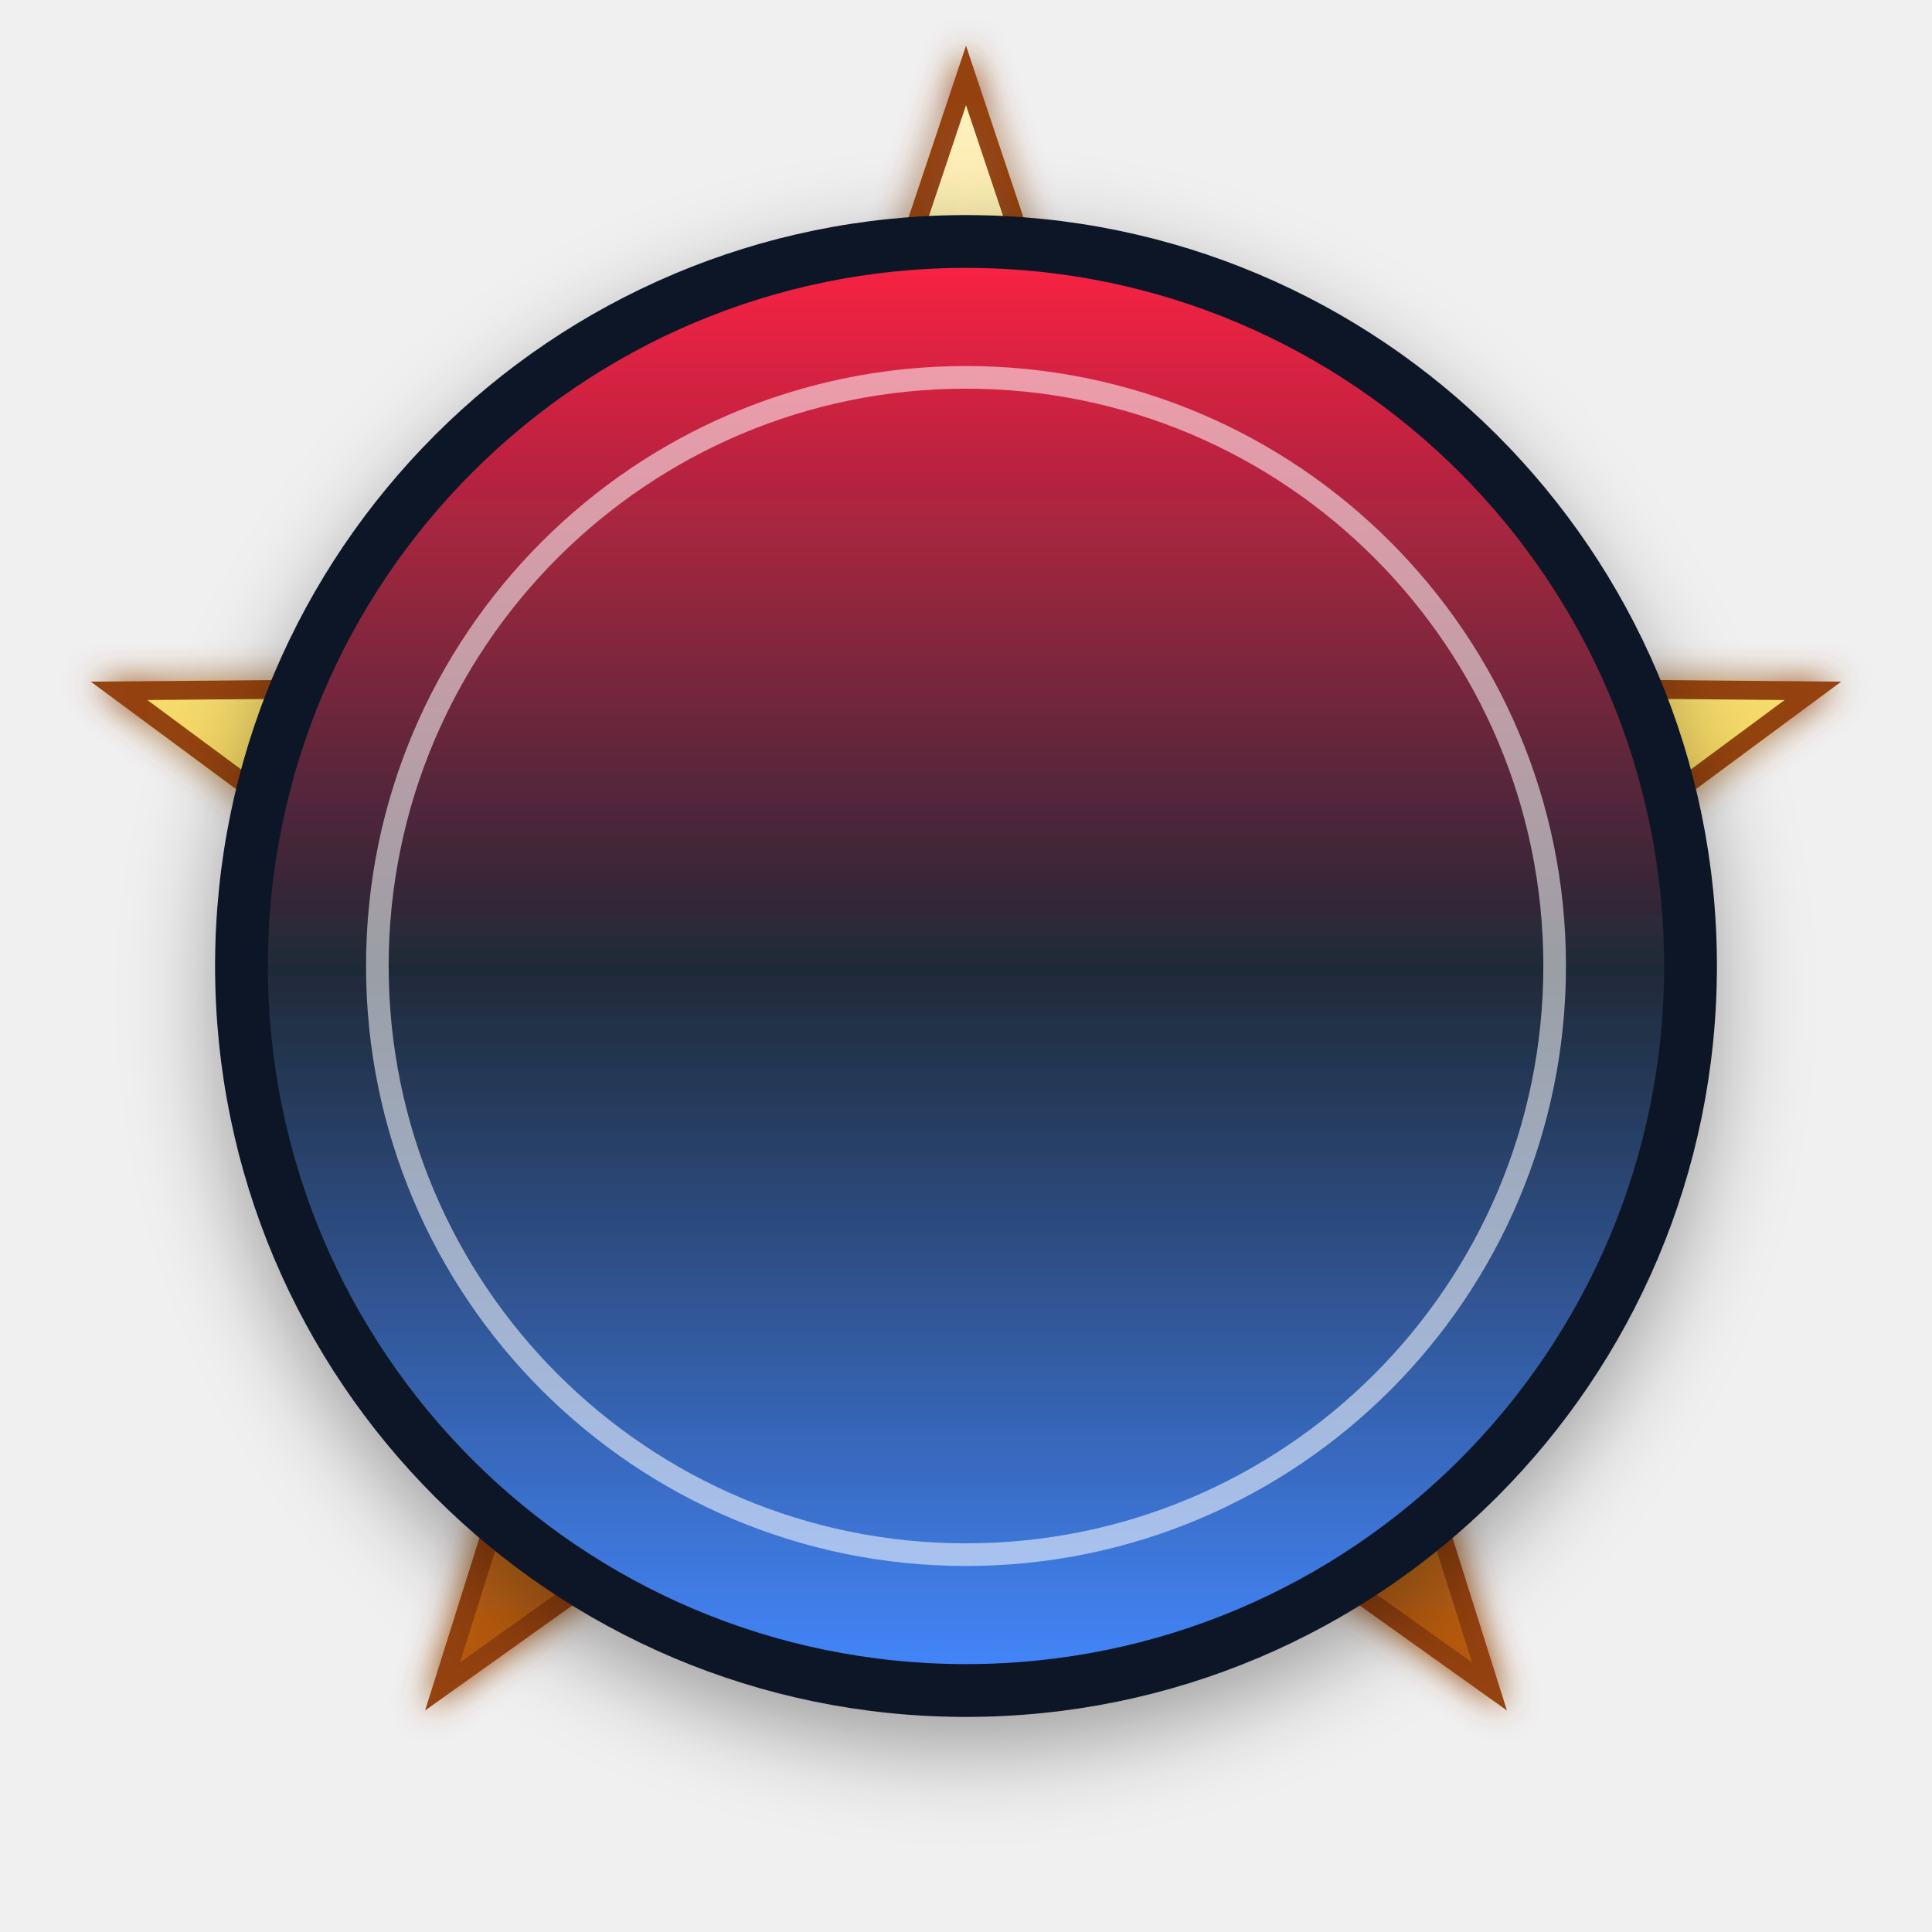
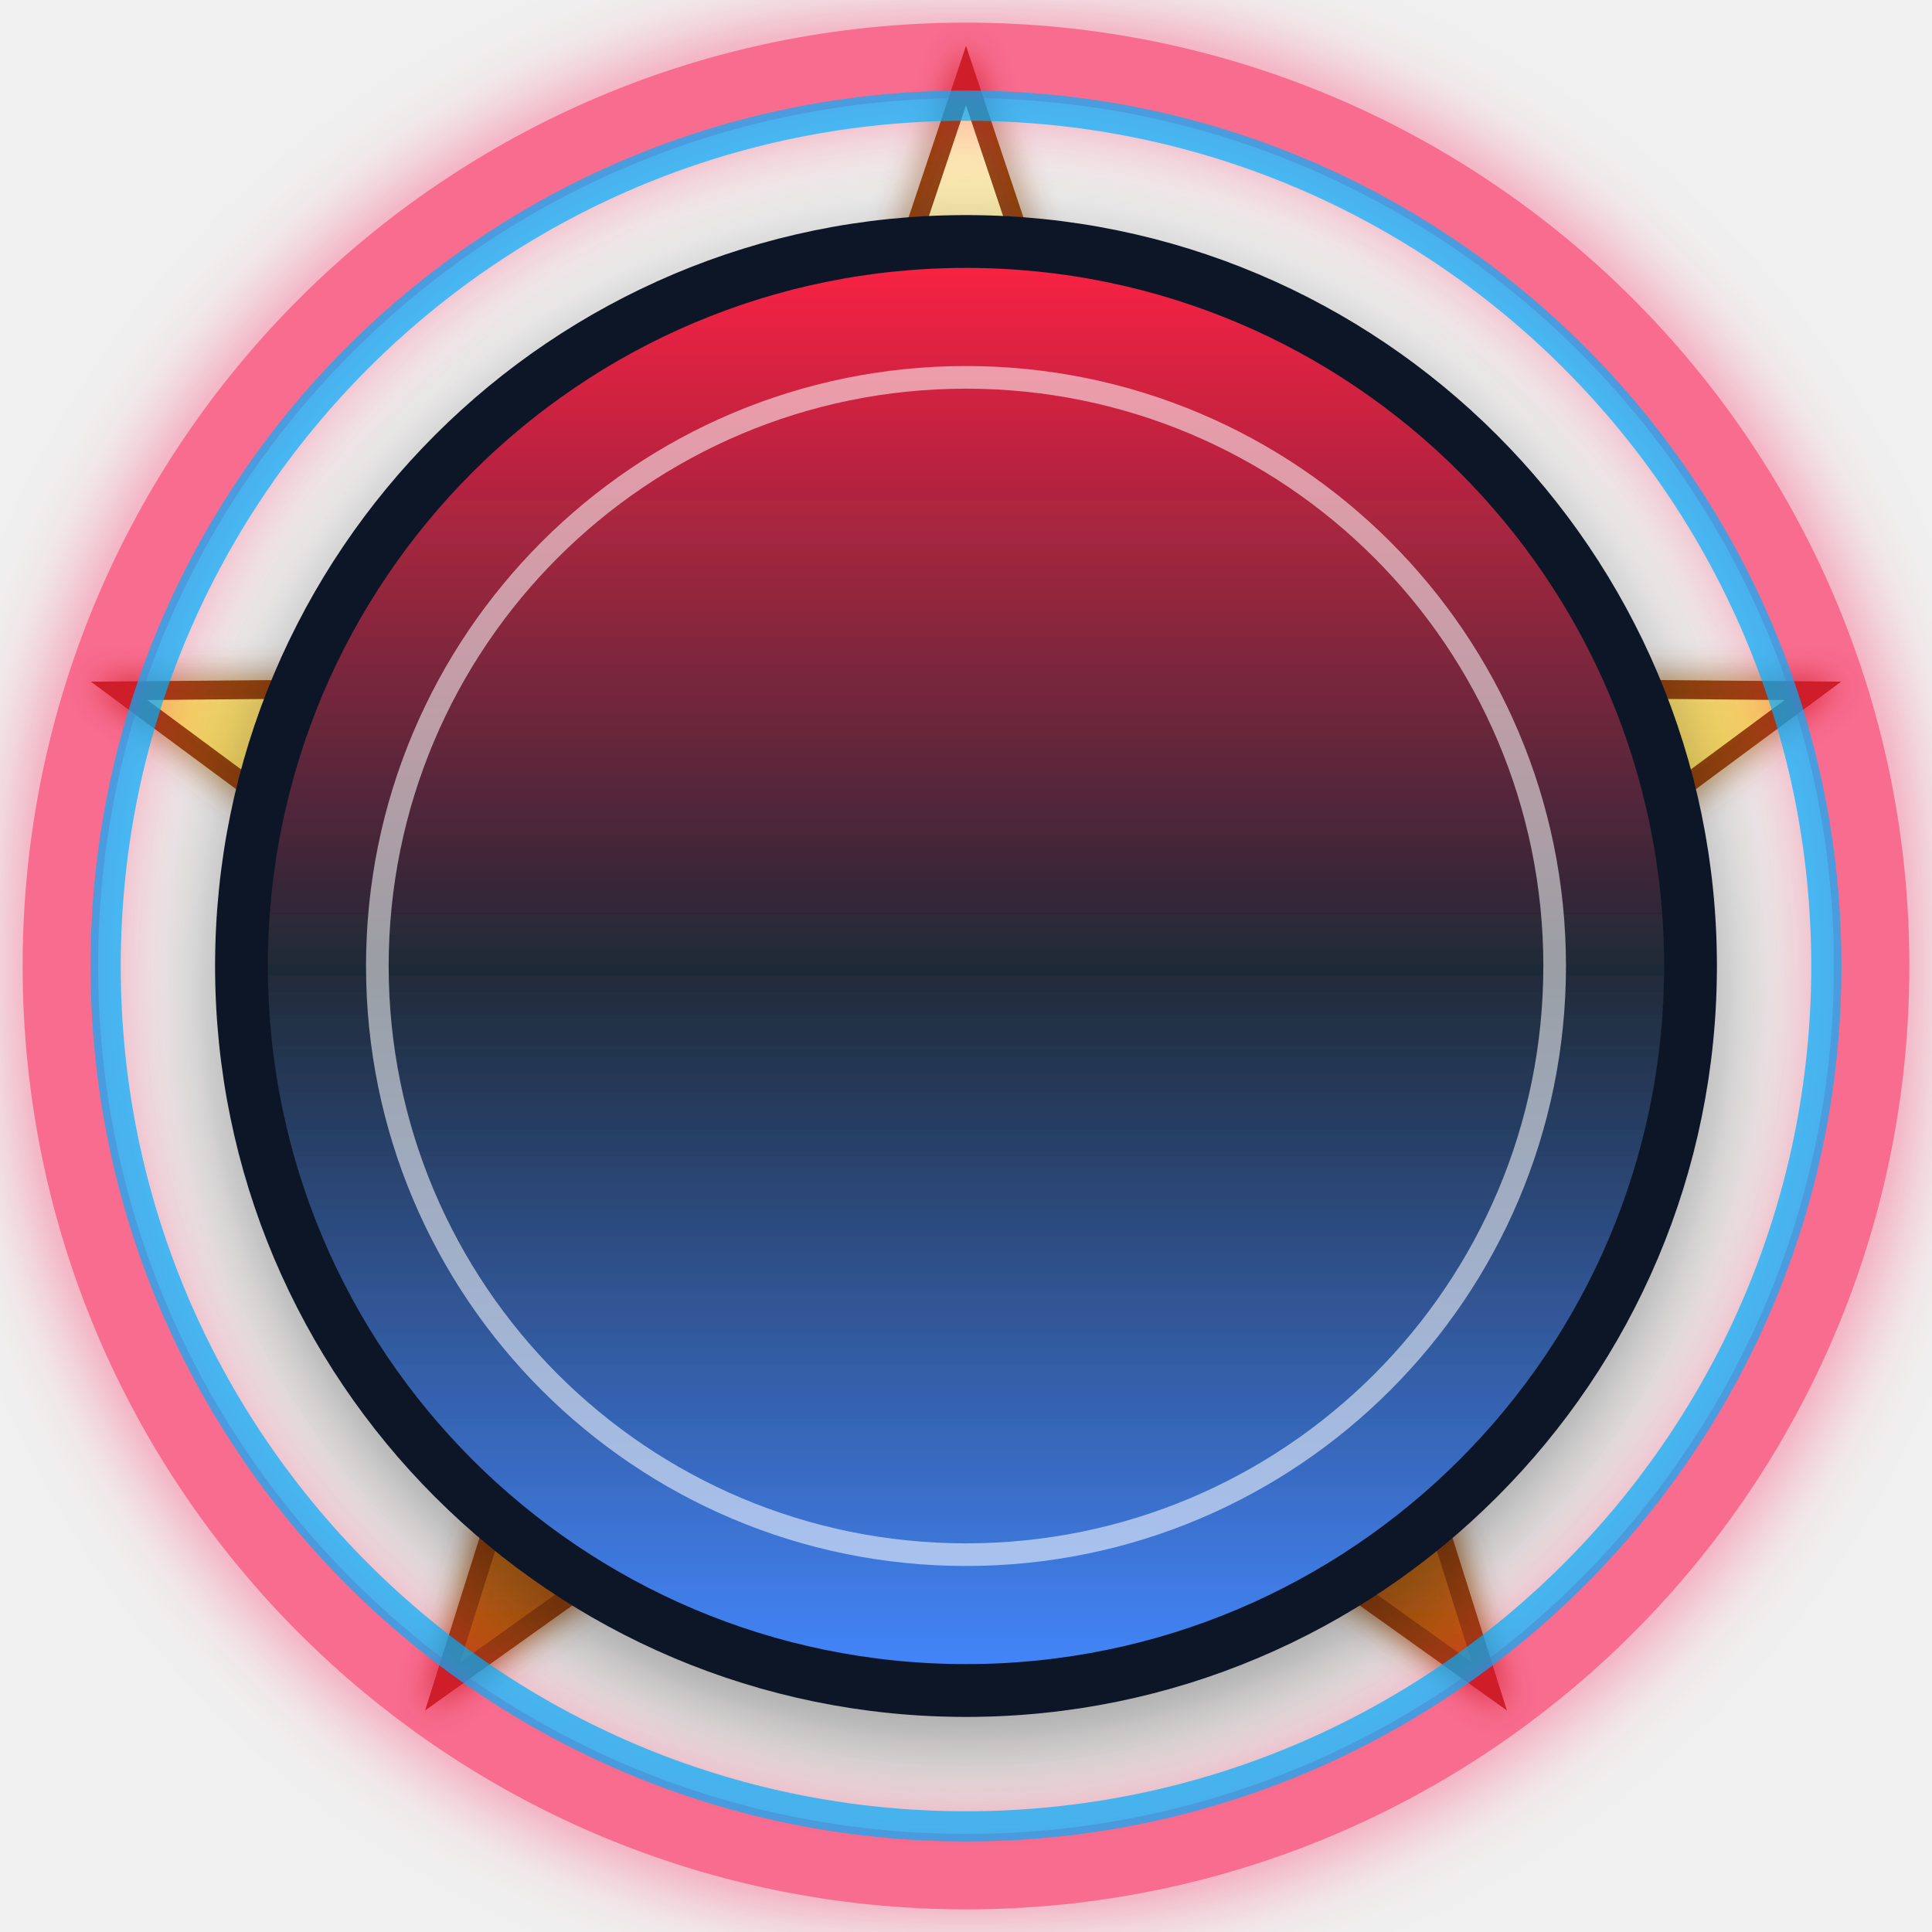
<svg xmlns="http://www.w3.org/2000/svg" width="256" height="256" viewBox="0 0 256 256" role="img" aria-label="Pro RGB badge">
  <defs>
    <linearGradient id="g" x1="0" y1="0" x2="0" y2="1">
      <stop offset="0%" stop-color="#ff2244">
        <animate attributeName="stop-color" values="#ff2244;#22ff66;#4488ff;#ff2244" dur="2.8s" repeatCount="indefinite" />
      </stop>
      <stop offset="50%" stop-color="#1F2937">
        <animate attributeName="stop-color" values="#2a1020;#102a18;#101828;#2a1020" dur="2.8s" repeatCount="indefinite" />
      </stop>
      <stop offset="100%" stop-color="#4488ff">
        <animate attributeName="stop-color" values="#4488ff;#ff2244;#22ff66;#4488ff" dur="2.8s" repeatCount="indefinite" />
      </stop>
    </linearGradient>
+     <filter id="rainbowGlow" x="-60%" y="-60%" width="220%" height="220%">
+       <feGaussianBlur stdDeviation="6" result="blur" />
+       <feMerge>
+         <feMergeNode in="blur" />
+         <feMergeNode in="SourceGraphic" />
+       </feMerge>
+     </filter>
    <linearGradient id="starMetal" x1="0" y1="0" x2="0" y2="1">
      <stop offset="0%" stop-color="#FFF3C4" />
      <stop offset="45%" stop-color="#F6D860" />
      <stop offset="100%" stop-color="#B45309" />
    </linearGradient>
    <filter id="starGlow" x="-30%" y="-30%" width="160%" height="160%">
      <feGaussianBlur stdDeviation="2.2" result="b" />
      <feMerge>
        <feMergeNode in="b" />
        <feMergeNode in="SourceGraphic" />
      </feMerge>
    </filter>
    <linearGradient id="innerStarMetal" x1="0" y1="0" x2="0" y2="1">
      <stop offset="0%" stop-color="#FFF3C4" />
      <stop offset="45%" stop-color="#F6D860" />
      <stop offset="100%" stop-color="#B45309" />
    </linearGradient>
    <filter id="shadow" x="-40%" y="-40%" width="180%" height="180%">
      <feDropShadow dx="0" dy="4" stdDeviation="6" flood-opacity="0.35" />
    </filter>
  </defs>
  <rect width="256" height="256" fill="none" />
  <g filter="url(#starGlow)">
    <g>
      <animateTransform attributeName="transform" type="rotate" values="0 128 128;360 128 128" dur="10s" repeatCount="indefinite" />
      <polygon points="128.00,10.00 155.04,90.79 240.22,91.54 171.75,142.21 197.36,223.46 128.00,174.00 58.64,223.46 84.25,142.21 15.78,91.54 100.96,90.79" fill="url(#starMetal)" stroke="#92400E" stroke-width="2.5" opacity="0.98" />
    </g>
  </g>
+   <circle cx="128" cy="128" r="120" fill="none" stroke="#ff0040" stroke-width="10" opacity="0.55" filter="url(#rainbowGlow)">
+     <animate attributeName="stroke" values="#ff0040;#ff8c00;#ffee00;#00c853;#00b0ff;#7c4dff;#ff0040" dur="3.2s" repeatCount="indefinite" />
+     <animate attributeName="opacity" values="0.35;0.9;0.35" dur="1.1s" repeatCount="indefinite" />
+   </circle>
+   <circle cx="128" cy="128" r="114" fill="none" stroke="#00b0ff" stroke-width="4" opacity="0.7">
+     <animate attributeName="stroke" values="#00b0ff;#7c4dff;#ff0040;#ff8c00;#ffee00;#00c853;#00b0ff" dur="3.2s" repeatCount="indefinite" />
+   </circle>
  <g filter="url(#shadow)">
    <circle cx="128" cy="128" r="96" fill="url(#g)" stroke="#111827" stroke-width="7" />
    <circle cx="128" cy="128" r="78" fill="none" stroke="#FFFFFF" stroke-width="3" opacity="0.55">
      <animate attributeName="stroke" values="#ff6680;#66ff99;#88bbff;#ff6680" dur="2.8s" repeatCount="indefinite" />
    </circle>
  </g>
</svg>
